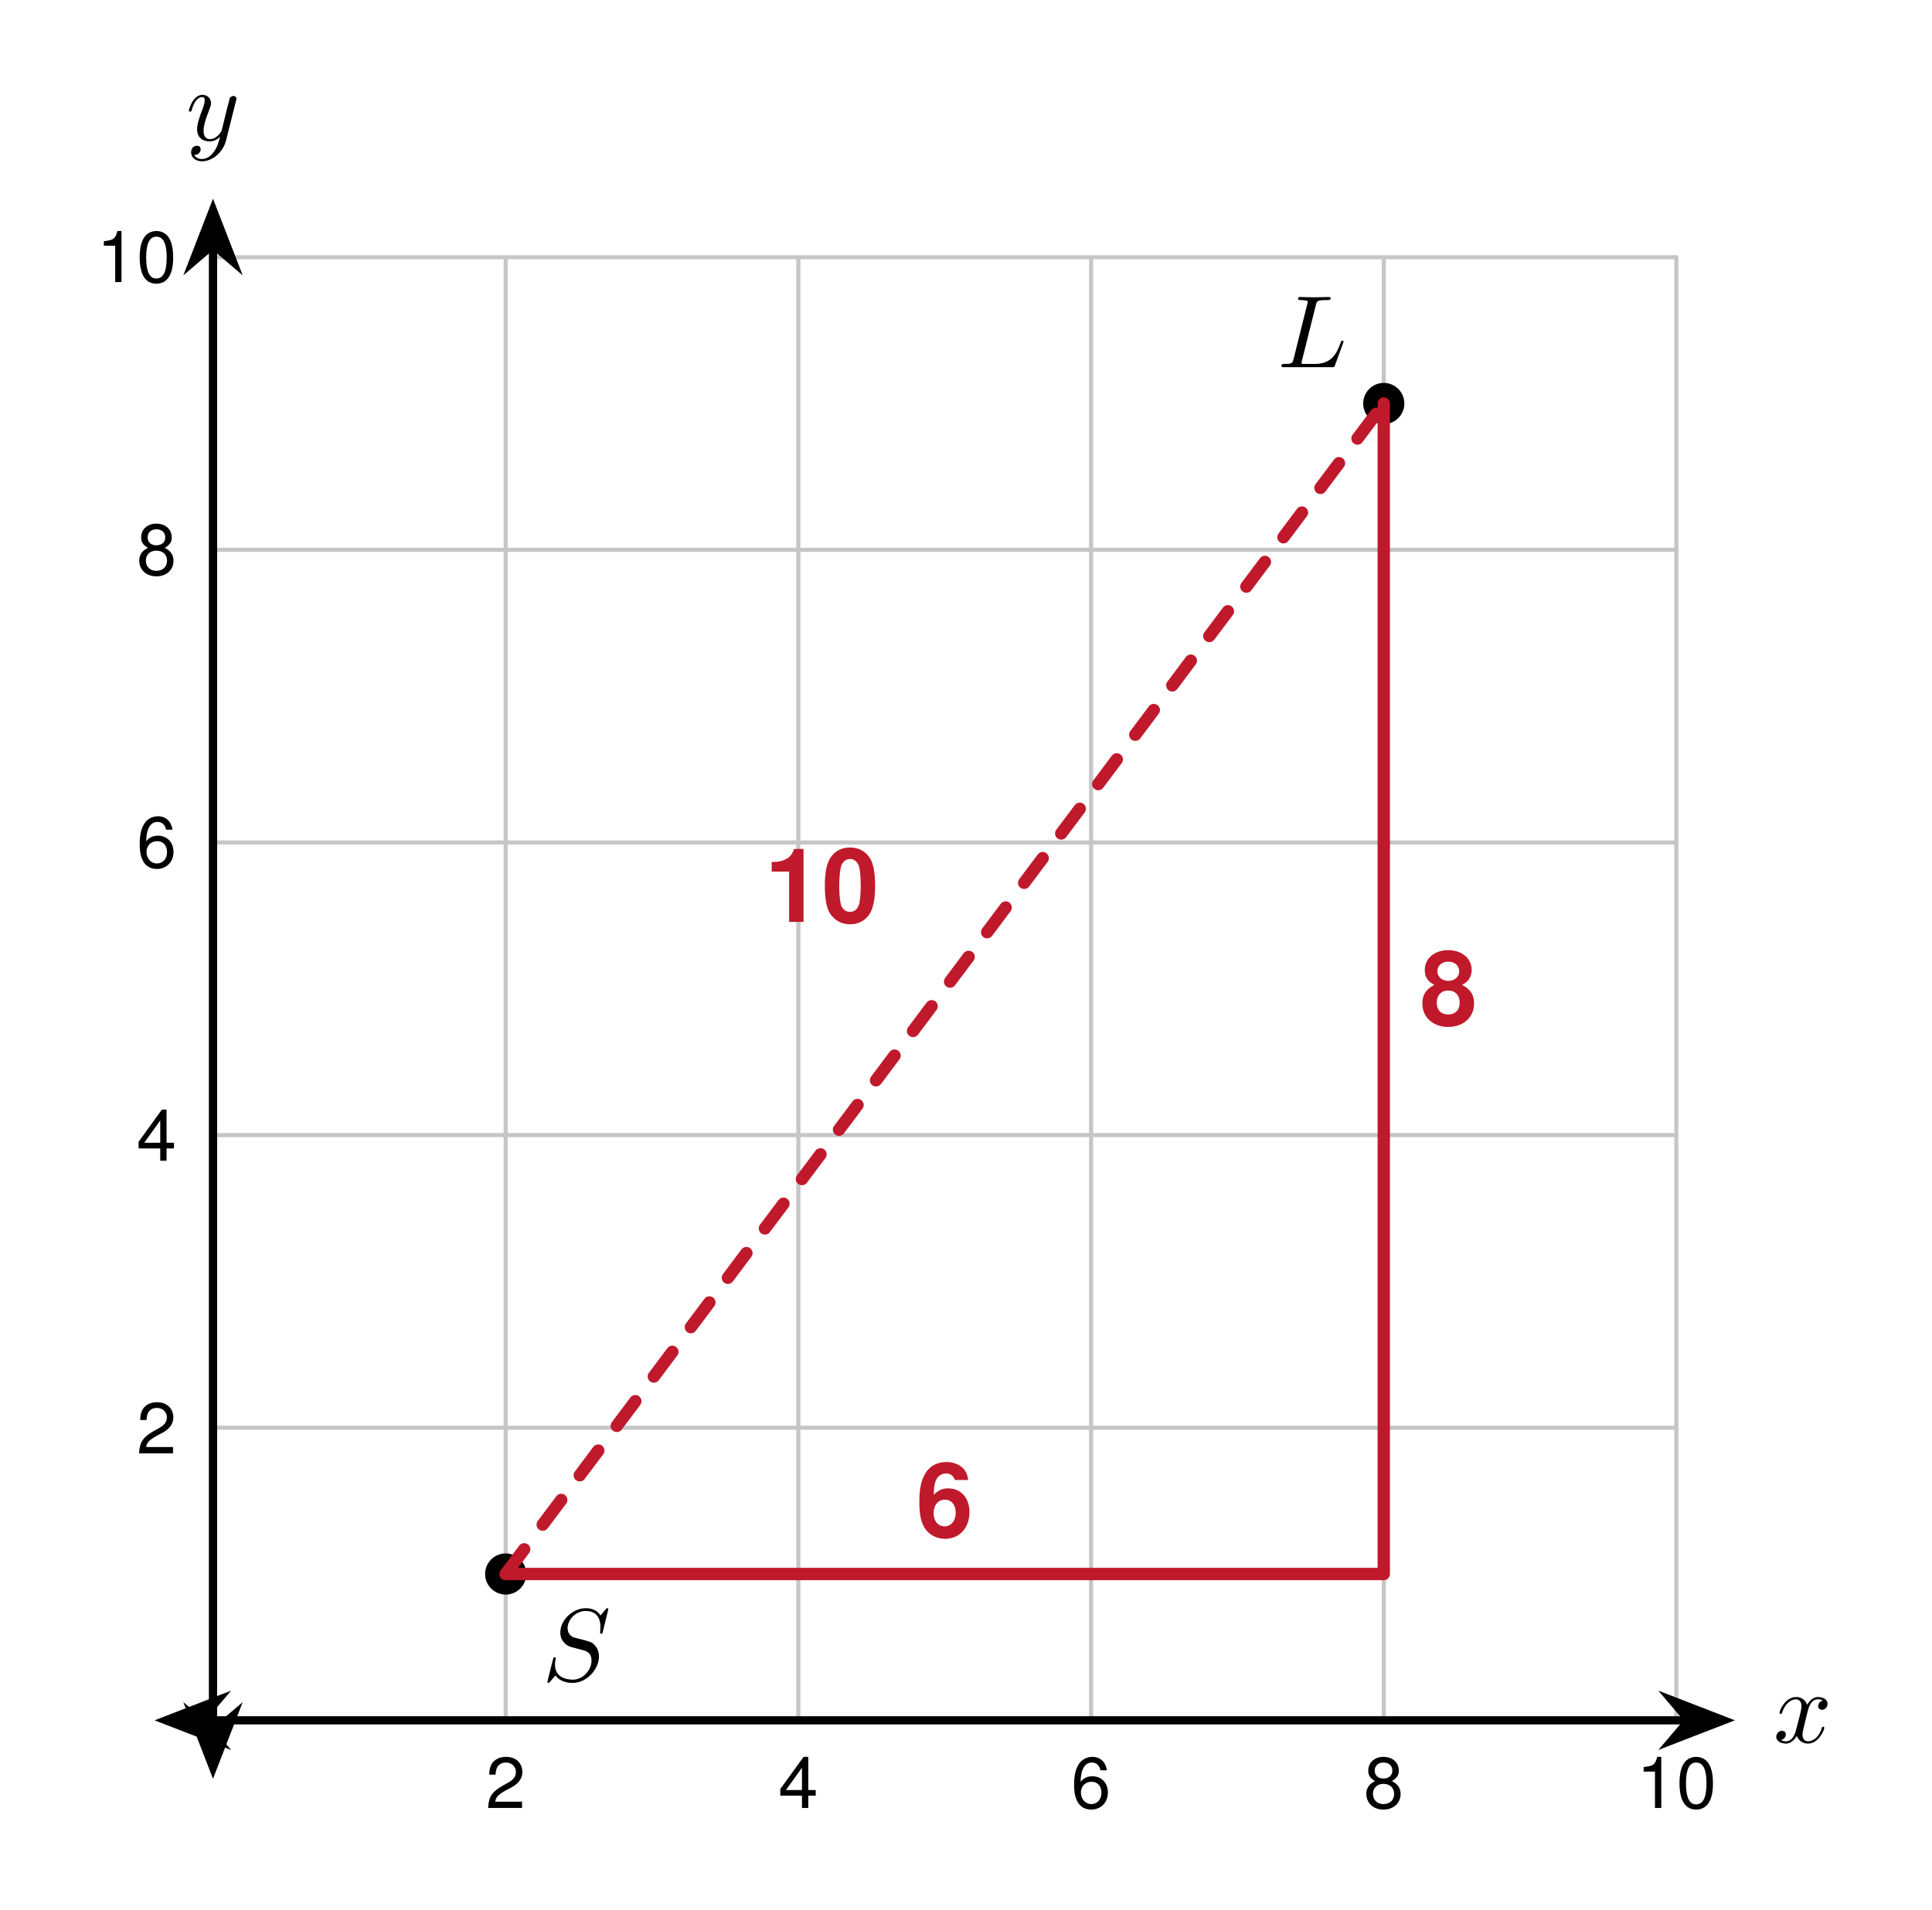
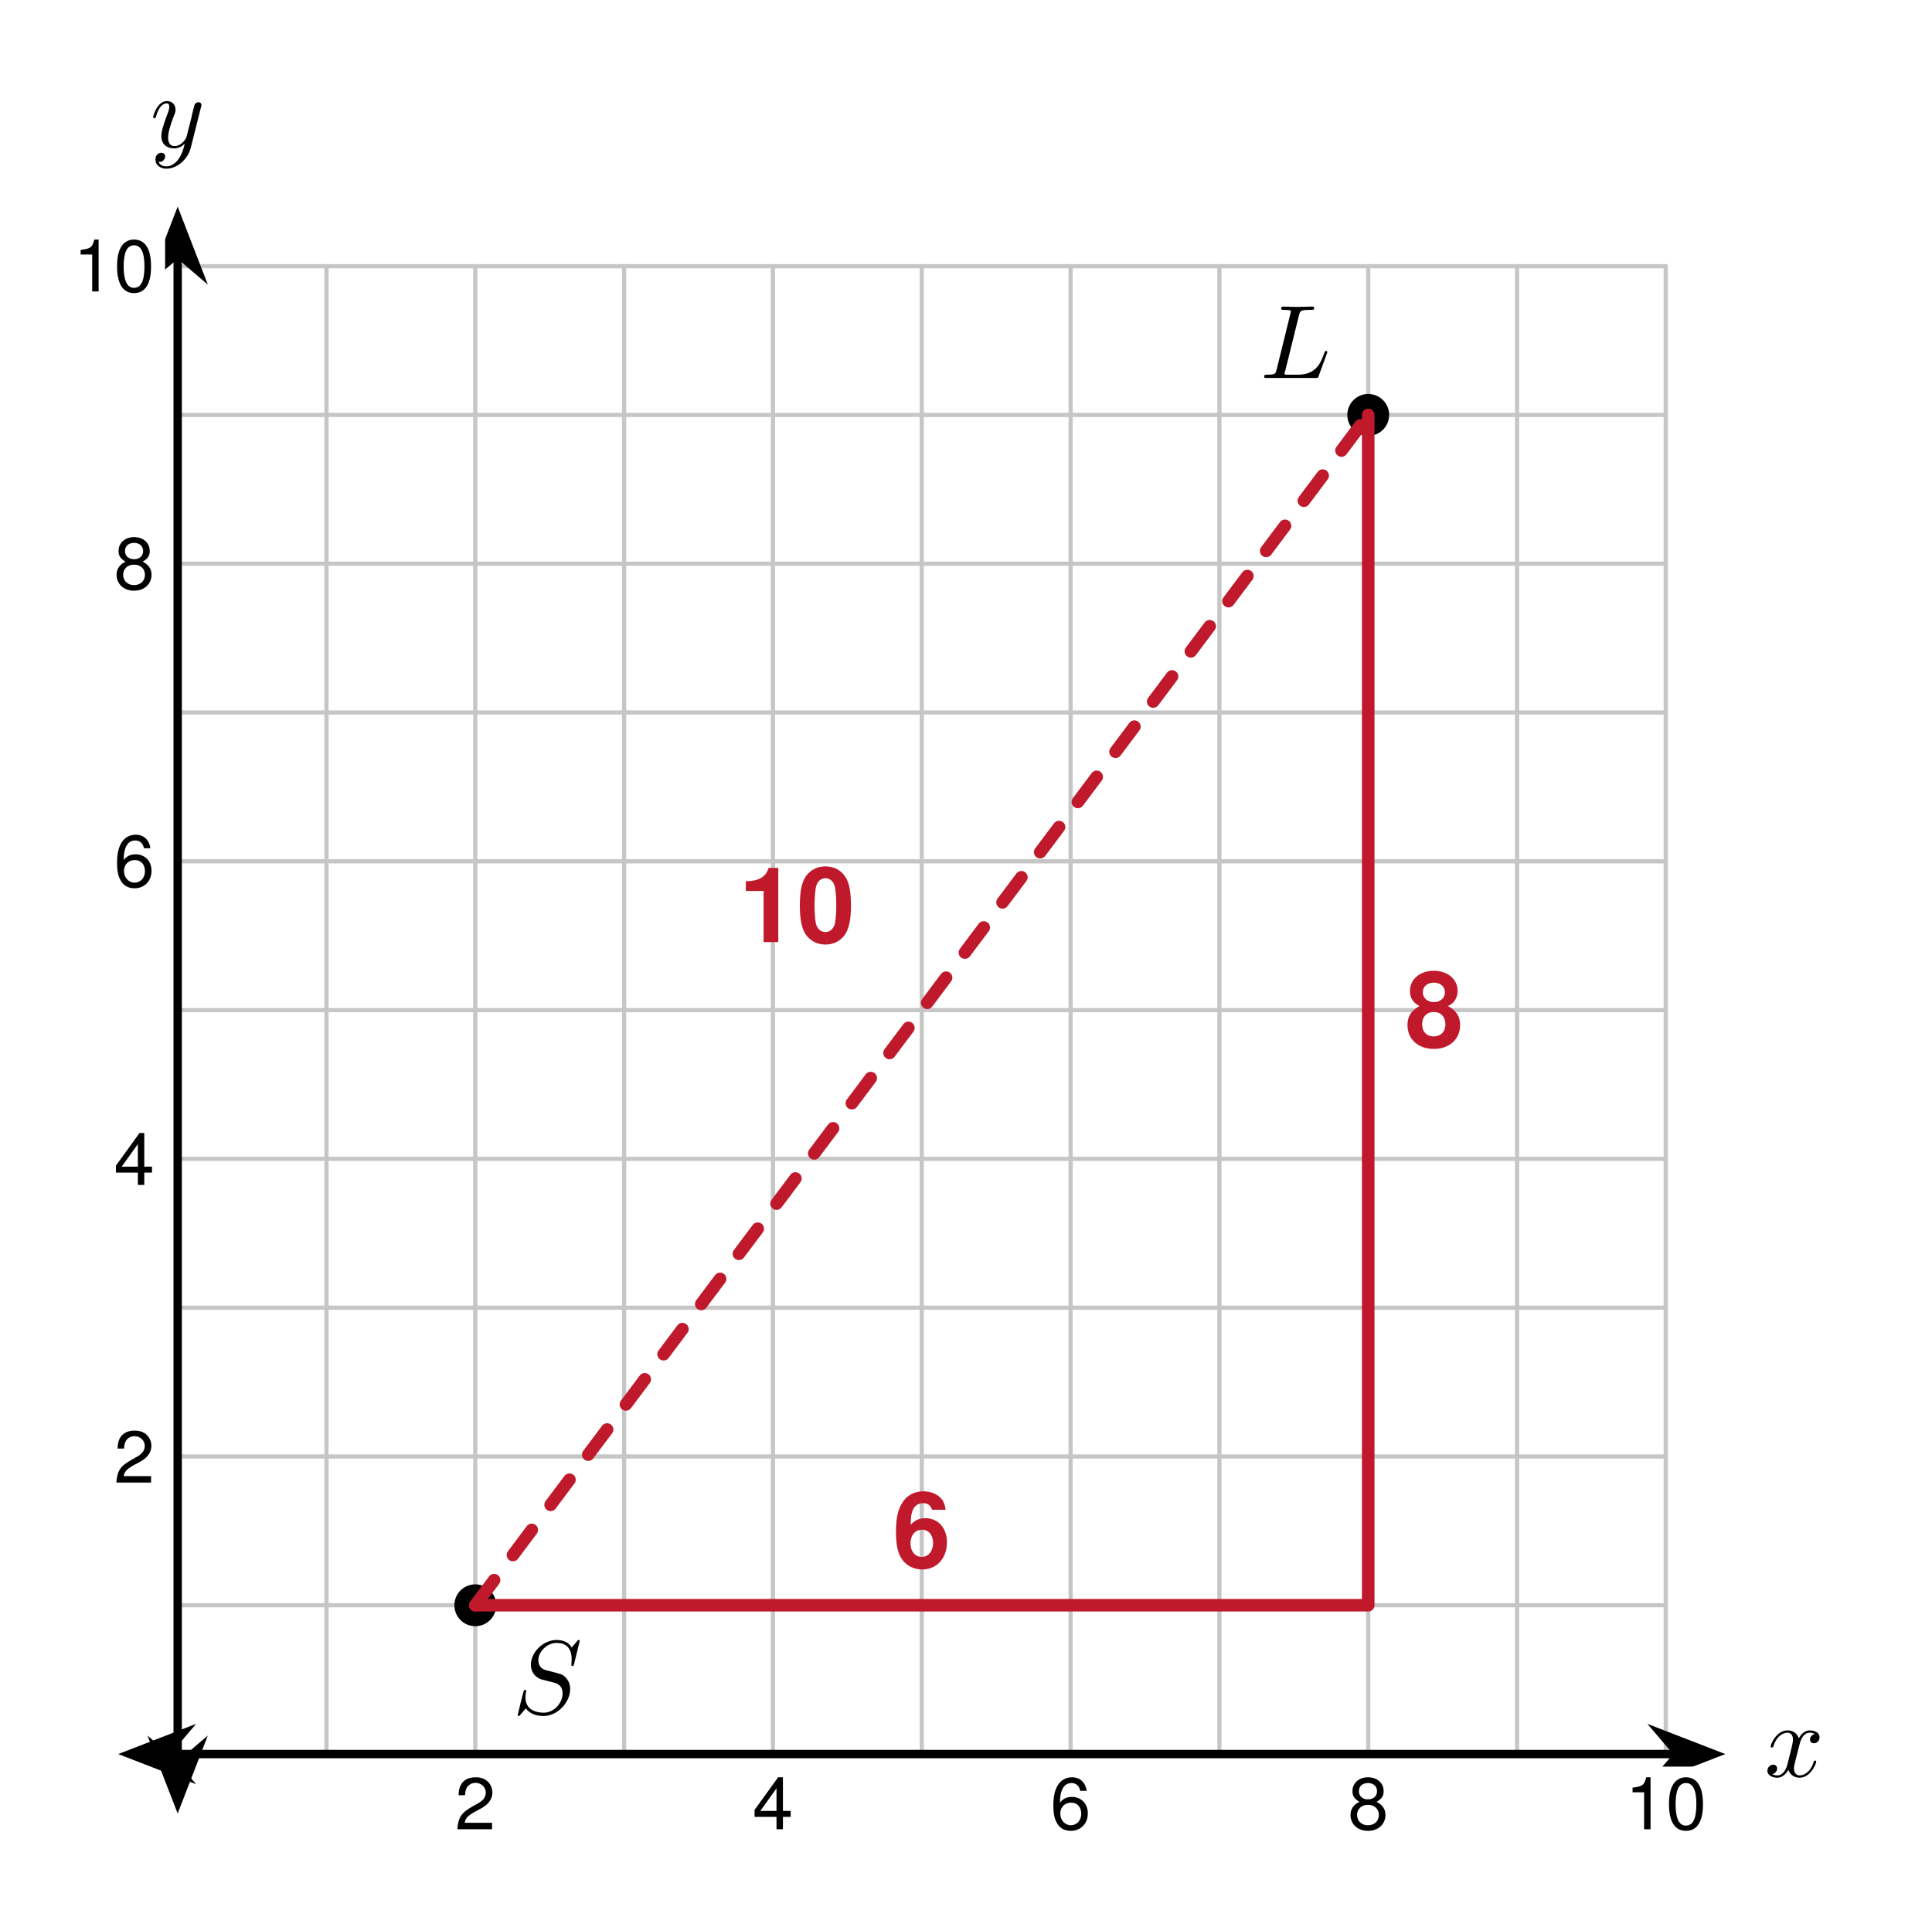
- <svg xmlns="http://www.w3.org/2000/svg" xmlns:xlink="http://www.w3.org/1999/xlink" width="186.685" height="184.575" viewBox="0 0 186.685 184.575">
+ <svg xmlns="http://www.w3.org/2000/svg" xmlns:xlink="http://www.w3.org/1999/xlink" width="183.033" height="180.922" viewBox="0 0 183.033 180.922">
  <defs>
    <g>
      <g id="glyph-0-0">
-         <path d="M 3.312 -3 C 3.375 -3.266 3.609 -4.172 4.297 -4.172 C 4.359 -4.172 4.594 -4.172 4.797 -4.047 C 4.516 -4 4.328 -3.75 4.328 -3.516 C 4.328 -3.344 4.438 -3.156 4.703 -3.156 C 4.922 -3.156 5.234 -3.344 5.234 -3.734 C 5.234 -4.25 4.656 -4.391 4.312 -4.391 C 3.734 -4.391 3.391 -3.859 3.266 -3.641 C 3.016 -4.297 2.484 -4.391 2.203 -4.391 C 1.156 -4.391 0.594 -3.109 0.594 -2.859 C 0.594 -2.766 0.703 -2.766 0.719 -2.766 C 0.797 -2.766 0.828 -2.781 0.844 -2.875 C 1.188 -3.922 1.844 -4.172 2.172 -4.172 C 2.359 -4.172 2.719 -4.078 2.719 -3.516 C 2.719 -3.203 2.547 -2.531 2.172 -1.141 C 2.016 -0.531 1.672 -0.109 1.234 -0.109 C 1.172 -0.109 0.938 -0.109 0.734 -0.234 C 0.984 -0.281 1.203 -0.5 1.203 -0.781 C 1.203 -1.047 0.984 -1.125 0.828 -1.125 C 0.531 -1.125 0.281 -0.859 0.281 -0.547 C 0.281 -0.094 0.781 0.109 1.219 0.109 C 1.875 0.109 2.234 -0.594 2.266 -0.641 C 2.391 -0.281 2.75 0.109 3.344 0.109 C 4.359 0.109 4.922 -1.172 4.922 -1.422 C 4.922 -1.516 4.844 -1.516 4.812 -1.516 C 4.719 -1.516 4.703 -1.484 4.688 -1.406 C 4.359 -0.344 3.672 -0.109 3.359 -0.109 C 2.969 -0.109 2.812 -0.422 2.812 -0.766 C 2.812 -0.984 2.875 -1.203 2.984 -1.641 Z M 3.312 -3 " />
+         <path d="M 3.312 -2.984 C 3.375 -3.25 3.594 -4.156 4.297 -4.156 C 4.344 -4.156 4.578 -4.156 4.781 -4.031 C 4.5 -3.984 4.312 -3.734 4.312 -3.5 C 4.312 -3.344 4.422 -3.156 4.688 -3.156 C 4.906 -3.156 5.219 -3.328 5.219 -3.719 C 5.219 -4.234 4.641 -4.375 4.297 -4.375 C 3.719 -4.375 3.375 -3.859 3.266 -3.625 C 3.016 -4.281 2.484 -4.375 2.188 -4.375 C 1.156 -4.375 0.594 -3.094 0.594 -2.859 C 0.594 -2.75 0.688 -2.75 0.719 -2.75 C 0.797 -2.75 0.828 -2.781 0.844 -2.859 C 1.172 -3.906 1.828 -4.156 2.172 -4.156 C 2.359 -4.156 2.703 -4.078 2.703 -3.5 C 2.703 -3.188 2.531 -2.531 2.172 -1.141 C 2.016 -0.531 1.672 -0.109 1.234 -0.109 C 1.172 -0.109 0.938 -0.109 0.734 -0.234 C 0.984 -0.281 1.203 -0.5 1.203 -0.766 C 1.203 -1.047 0.984 -1.125 0.828 -1.125 C 0.531 -1.125 0.281 -0.859 0.281 -0.547 C 0.281 -0.094 0.781 0.109 1.219 0.109 C 1.875 0.109 2.234 -0.578 2.266 -0.641 C 2.375 -0.281 2.734 0.109 3.328 0.109 C 4.344 0.109 4.906 -1.172 4.906 -1.422 C 4.906 -1.516 4.828 -1.516 4.797 -1.516 C 4.703 -1.516 4.688 -1.469 4.672 -1.406 C 4.344 -0.344 3.672 -0.109 3.344 -0.109 C 2.969 -0.109 2.797 -0.422 2.797 -0.766 C 2.797 -0.984 2.859 -1.203 2.969 -1.641 Z M 3.312 -2.984 " />
      </g>
      <g id="glyph-0-1">
-         <path d="M 4.828 -3.781 C 4.875 -3.922 4.875 -3.938 4.875 -4.016 C 4.875 -4.188 4.734 -4.281 4.578 -4.281 C 4.484 -4.281 4.328 -4.219 4.234 -4.078 C 4.219 -4.031 4.141 -3.719 4.094 -3.531 C 4.031 -3.281 3.953 -3.016 3.891 -2.75 L 3.453 -0.953 C 3.406 -0.812 2.984 -0.109 2.328 -0.109 C 1.812 -0.109 1.703 -0.547 1.703 -0.922 C 1.703 -1.375 1.875 -1.984 2.219 -2.859 C 2.375 -3.266 2.422 -3.375 2.422 -3.578 C 2.422 -4.031 2.094 -4.391 1.594 -4.391 C 0.656 -4.391 0.281 -2.953 0.281 -2.859 C 0.281 -2.766 0.391 -2.766 0.406 -2.766 C 0.5 -2.766 0.516 -2.781 0.562 -2.938 C 0.828 -3.875 1.234 -4.172 1.562 -4.172 C 1.656 -4.172 1.812 -4.172 1.812 -3.859 C 1.812 -3.609 1.719 -3.344 1.656 -3.156 C 1.25 -2.109 1.078 -1.547 1.078 -1.078 C 1.078 -0.188 1.703 0.109 2.281 0.109 C 2.672 0.109 3.016 -0.062 3.297 -0.344 C 3.156 0.172 3.047 0.672 2.641 1.188 C 2.391 1.531 2 1.812 1.547 1.812 C 1.406 1.812 0.969 1.781 0.797 1.406 C 0.953 1.406 1.078 1.406 1.219 1.281 C 1.328 1.188 1.422 1.062 1.422 0.875 C 1.422 0.562 1.156 0.531 1.047 0.531 C 0.828 0.531 0.5 0.688 0.5 1.172 C 0.5 1.672 0.938 2.031 1.547 2.031 C 2.578 2.031 3.594 1.141 3.875 0.016 Z M 4.828 -3.781 " />
+         <path d="M 4.812 -3.781 C 4.859 -3.906 4.859 -3.938 4.859 -4 C 4.859 -4.188 4.719 -4.266 4.562 -4.266 C 4.469 -4.266 4.312 -4.203 4.219 -4.062 C 4.203 -4.016 4.125 -3.703 4.078 -3.531 C 4.016 -3.266 3.938 -3 3.891 -2.734 L 3.438 -0.953 C 3.391 -0.797 2.969 -0.109 2.312 -0.109 C 1.812 -0.109 1.703 -0.547 1.703 -0.906 C 1.703 -1.359 1.875 -1.984 2.203 -2.859 C 2.375 -3.266 2.406 -3.375 2.406 -3.562 C 2.406 -4.016 2.094 -4.375 1.594 -4.375 C 0.656 -4.375 0.281 -2.938 0.281 -2.859 C 0.281 -2.75 0.391 -2.75 0.406 -2.75 C 0.5 -2.75 0.516 -2.781 0.562 -2.938 C 0.828 -3.859 1.234 -4.156 1.562 -4.156 C 1.641 -4.156 1.812 -4.156 1.812 -3.844 C 1.812 -3.594 1.719 -3.344 1.641 -3.156 C 1.25 -2.094 1.062 -1.531 1.062 -1.062 C 1.062 -0.188 1.688 0.109 2.281 0.109 C 2.672 0.109 3 -0.062 3.281 -0.344 C 3.156 0.172 3.031 0.656 2.641 1.188 C 2.375 1.531 2 1.812 1.547 1.812 C 1.406 1.812 0.953 1.781 0.797 1.391 C 0.953 1.391 1.078 1.391 1.219 1.281 C 1.312 1.188 1.422 1.062 1.422 0.875 C 1.422 0.562 1.156 0.531 1.047 0.531 C 0.828 0.531 0.5 0.688 0.5 1.172 C 0.5 1.672 0.938 2.031 1.547 2.031 C 2.562 2.031 3.594 1.125 3.859 0.016 Z M 4.812 -3.781 " />
      </g>
      <g id="glyph-0-2">
-         <path d="M 6.406 -6.906 C 6.406 -6.938 6.391 -7 6.297 -7 C 6.25 -7 6.234 -7 6.125 -6.859 L 5.641 -6.297 C 5.391 -6.75 4.875 -7 4.219 -7 C 2.969 -7 1.766 -5.859 1.766 -4.656 C 1.766 -3.859 2.297 -3.406 2.797 -3.25 L 3.859 -2.969 C 4.234 -2.875 4.781 -2.734 4.781 -1.922 C 4.781 -1.031 3.969 -0.094 2.984 -0.094 C 2.359 -0.094 1.25 -0.312 1.25 -1.547 C 1.25 -1.781 1.297 -2.016 1.312 -2.078 C 1.328 -2.109 1.328 -2.125 1.328 -2.141 C 1.328 -2.25 1.266 -2.25 1.219 -2.25 C 1.156 -2.25 1.141 -2.25 1.109 -2.219 C 1.078 -2.172 0.516 0.094 0.516 0.125 C 0.516 0.172 0.562 0.219 0.625 0.219 C 0.672 0.219 0.688 0.203 0.812 0.062 L 1.297 -0.5 C 1.719 0.078 2.391 0.219 2.969 0.219 C 4.328 0.219 5.5 -1.109 5.5 -2.328 C 5.5 -3.016 5.156 -3.359 5.016 -3.5 C 4.781 -3.734 4.625 -3.766 3.75 -4 C 3.531 -4.047 3.172 -4.156 3.078 -4.172 C 2.812 -4.266 2.469 -4.547 2.469 -5.078 C 2.469 -5.891 3.266 -6.734 4.219 -6.734 C 5.031 -6.734 5.641 -6.297 5.641 -5.188 C 5.641 -4.875 5.609 -4.688 5.609 -4.625 C 5.609 -4.625 5.609 -4.531 5.719 -4.531 C 5.828 -4.531 5.828 -4.562 5.875 -4.734 Z M 6.406 -6.906 " />
+         <path d="M 6.391 -6.891 C 6.391 -6.922 6.375 -6.984 6.281 -6.984 C 6.234 -6.984 6.219 -6.969 6.109 -6.828 L 5.625 -6.266 C 5.375 -6.734 4.859 -6.984 4.203 -6.984 C 2.953 -6.984 1.766 -5.844 1.766 -4.641 C 1.766 -3.844 2.281 -3.391 2.797 -3.234 L 3.859 -2.969 C 4.219 -2.875 4.766 -2.719 4.766 -1.906 C 4.766 -1.016 3.953 -0.094 2.984 -0.094 C 2.344 -0.094 1.25 -0.312 1.25 -1.531 C 1.25 -1.766 1.297 -2.016 1.312 -2.078 C 1.312 -2.109 1.328 -2.125 1.328 -2.141 C 1.328 -2.234 1.266 -2.25 1.203 -2.25 C 1.156 -2.25 1.141 -2.234 1.109 -2.203 C 1.062 -2.172 0.516 0.094 0.516 0.125 C 0.516 0.172 0.562 0.219 0.625 0.219 C 0.672 0.219 0.688 0.203 0.797 0.062 L 1.281 -0.5 C 1.719 0.078 2.391 0.219 2.969 0.219 C 4.312 0.219 5.484 -1.094 5.484 -2.328 C 5.484 -3.016 5.141 -3.344 5 -3.484 C 4.766 -3.719 4.609 -3.75 3.734 -3.984 C 3.516 -4.047 3.156 -4.141 3.078 -4.156 C 2.797 -4.25 2.469 -4.531 2.469 -5.062 C 2.469 -5.859 3.266 -6.703 4.203 -6.703 C 5.016 -6.703 5.625 -6.281 5.625 -5.172 C 5.625 -4.859 5.594 -4.672 5.594 -4.609 C 5.594 -4.609 5.594 -4.516 5.703 -4.516 C 5.812 -4.516 5.812 -4.547 5.859 -4.719 Z M 6.391 -6.891 " />
      </g>
      <g id="glyph-0-3">
-         <path d="M 3.719 -6.016 C 3.812 -6.375 3.828 -6.484 4.766 -6.484 C 5.062 -6.484 5.141 -6.484 5.141 -6.672 C 5.141 -6.781 5.031 -6.781 4.984 -6.781 C 4.656 -6.781 3.844 -6.75 3.516 -6.75 C 3.219 -6.75 2.5 -6.781 2.203 -6.781 C 2.125 -6.781 2 -6.781 2 -6.594 C 2 -6.484 2.094 -6.484 2.281 -6.484 C 2.312 -6.484 2.5 -6.484 2.656 -6.453 C 2.844 -6.438 2.938 -6.422 2.938 -6.297 C 2.938 -6.266 2.922 -6.234 2.891 -6.109 L 1.562 -0.781 C 1.453 -0.391 1.438 -0.312 0.656 -0.312 C 0.484 -0.312 0.391 -0.312 0.391 -0.109 C 0.391 0 0.484 0 0.656 0 L 5.25 0 C 5.5 0 5.5 0 5.562 -0.172 L 6.344 -2.312 C 6.391 -2.422 6.391 -2.438 6.391 -2.453 C 6.391 -2.5 6.359 -2.562 6.266 -2.562 C 6.188 -2.562 6.172 -2.516 6.109 -2.359 C 5.766 -1.438 5.328 -0.312 3.609 -0.312 L 2.672 -0.312 C 2.531 -0.312 2.516 -0.312 2.453 -0.312 C 2.359 -0.328 2.328 -0.344 2.328 -0.422 C 2.328 -0.453 2.328 -0.469 2.375 -0.641 Z M 3.719 -6.016 " />
+         <path d="M 3.703 -6 C 3.797 -6.344 3.828 -6.453 4.75 -6.453 C 5.047 -6.453 5.125 -6.453 5.125 -6.641 C 5.125 -6.766 5.016 -6.766 4.969 -6.766 C 4.641 -6.766 3.828 -6.734 3.5 -6.734 C 3.203 -6.734 2.484 -6.766 2.188 -6.766 C 2.125 -6.766 2 -6.766 2 -6.562 C 2 -6.453 2.094 -6.453 2.281 -6.453 C 2.297 -6.453 2.484 -6.453 2.656 -6.438 C 2.828 -6.422 2.922 -6.406 2.922 -6.281 C 2.922 -6.234 2.906 -6.219 2.875 -6.094 L 1.562 -0.766 C 1.453 -0.391 1.438 -0.312 0.656 -0.312 C 0.484 -0.312 0.391 -0.312 0.391 -0.109 C 0.391 0 0.469 0 0.656 0 L 5.234 0 C 5.484 0 5.484 0 5.547 -0.172 L 6.328 -2.312 C 6.375 -2.422 6.375 -2.438 6.375 -2.453 C 6.375 -2.484 6.344 -2.562 6.25 -2.562 C 6.156 -2.562 6.156 -2.5 6.078 -2.344 C 5.75 -1.438 5.312 -0.312 3.594 -0.312 L 2.672 -0.312 C 2.531 -0.312 2.5 -0.312 2.453 -0.312 C 2.344 -0.328 2.312 -0.344 2.312 -0.422 C 2.312 -0.453 2.312 -0.469 2.375 -0.641 Z M 3.703 -6 " />
      </g>
      <g id="glyph-1-0">
-         <path d="M 3.516 -0.609 L 0.922 -0.609 C 0.984 -1.016 1.203 -1.266 1.812 -1.625 L 2.516 -2 C 3.203 -2.375 3.547 -2.875 3.547 -3.484 C 3.547 -3.891 3.391 -4.281 3.094 -4.547 C 2.797 -4.812 2.438 -4.938 1.969 -4.938 C 1.344 -4.938 0.891 -4.703 0.609 -4.297 C 0.438 -4.031 0.359 -3.719 0.344 -3.219 L 0.953 -3.219 C 0.984 -3.547 1.016 -3.75 1.109 -3.922 C 1.266 -4.219 1.578 -4.391 1.953 -4.391 C 2.516 -4.391 2.922 -4 2.922 -3.469 C 2.922 -3.078 2.703 -2.75 2.266 -2.5 L 1.625 -2.141 C 0.594 -1.547 0.297 -1.078 0.234 0 L 3.516 0 Z M 3.516 -0.609 " />
+         <path d="M 3.516 -0.609 L 0.922 -0.609 C 0.984 -1 1.203 -1.266 1.812 -1.609 L 2.5 -1.984 C 3.188 -2.359 3.547 -2.875 3.547 -3.469 C 3.547 -3.891 3.375 -4.266 3.094 -4.531 C 2.797 -4.797 2.438 -4.922 1.969 -4.922 C 1.344 -4.922 0.875 -4.703 0.609 -4.281 C 0.438 -4.016 0.359 -3.719 0.344 -3.219 L 0.953 -3.219 C 0.984 -3.547 1.016 -3.75 1.109 -3.906 C 1.266 -4.203 1.578 -4.391 1.953 -4.391 C 2.5 -4.391 2.922 -3.984 2.922 -3.469 C 2.922 -3.078 2.688 -2.734 2.25 -2.484 L 1.609 -2.125 C 0.594 -1.547 0.297 -1.078 0.234 0 L 3.516 0 Z M 3.516 -0.609 " />
      </g>
      <g id="glyph-1-1">
-         <path d="M 2.281 -1.188 L 2.281 0 L 2.891 0 L 2.891 -1.188 L 3.609 -1.188 L 3.609 -1.734 L 2.891 -1.734 L 2.891 -4.938 L 2.438 -4.938 L 0.188 -1.828 L 0.188 -1.188 Z M 2.281 -1.734 L 0.734 -1.734 L 2.281 -3.891 Z M 2.281 -1.734 " />
+         <path d="M 2.266 -1.172 L 2.266 0 L 2.875 0 L 2.875 -1.172 L 3.609 -1.172 L 3.609 -1.734 L 2.875 -1.734 L 2.875 -4.922 L 2.422 -4.922 L 0.188 -1.828 L 0.188 -1.172 Z M 2.266 -1.734 L 0.734 -1.734 L 2.266 -3.875 Z M 2.266 -1.734 " />
      </g>
      <g id="glyph-1-2">
-         <path d="M 3.469 -3.641 C 3.344 -4.453 2.812 -4.938 2.062 -4.938 C 1.516 -4.938 1.031 -4.672 0.75 -4.234 C 0.438 -3.75 0.297 -3.141 0.297 -2.25 C 0.297 -1.422 0.422 -0.891 0.719 -0.453 C 0.984 -0.062 1.406 0.156 1.953 0.156 C 2.891 0.156 3.562 -0.531 3.562 -1.5 C 3.562 -2.422 2.938 -3.062 2.062 -3.062 C 1.578 -3.062 1.188 -2.875 0.922 -2.516 C 0.938 -3.719 1.328 -4.391 2.016 -4.391 C 2.453 -4.391 2.75 -4.109 2.844 -3.641 Z M 1.984 -2.531 C 2.578 -2.531 2.938 -2.109 2.938 -1.453 C 2.938 -0.828 2.531 -0.375 1.953 -0.375 C 1.391 -0.375 0.953 -0.859 0.953 -1.484 C 0.953 -2.094 1.375 -2.531 1.984 -2.531 Z M 1.984 -2.531 " />
+         <path d="M 3.453 -3.641 C 3.344 -4.438 2.812 -4.922 2.062 -4.922 C 1.516 -4.922 1.031 -4.656 0.75 -4.219 C 0.438 -3.734 0.297 -3.141 0.297 -2.234 C 0.297 -1.422 0.422 -0.891 0.719 -0.453 C 0.984 -0.062 1.406 0.156 1.953 0.156 C 2.891 0.156 3.562 -0.531 3.562 -1.5 C 3.562 -2.422 2.938 -3.062 2.047 -3.062 C 1.562 -3.062 1.188 -2.875 0.922 -2.516 C 0.922 -3.719 1.312 -4.375 2.016 -4.375 C 2.453 -4.375 2.75 -4.109 2.844 -3.641 Z M 1.984 -2.516 C 2.562 -2.516 2.938 -2.109 2.938 -1.453 C 2.938 -0.828 2.516 -0.375 1.953 -0.375 C 1.391 -0.375 0.953 -0.859 0.953 -1.484 C 0.953 -2.094 1.375 -2.516 1.984 -2.516 Z M 1.984 -2.516 " />
      </g>
      <g id="glyph-1-3">
-         <path d="M 2.719 -2.594 C 3.219 -2.906 3.391 -3.156 3.391 -3.609 C 3.391 -4.391 2.781 -4.938 1.906 -4.938 C 1.047 -4.938 0.438 -4.391 0.438 -3.609 C 0.438 -3.156 0.594 -2.906 1.094 -2.594 C 0.531 -2.328 0.25 -1.906 0.25 -1.375 C 0.25 -0.469 0.938 0.156 1.906 0.156 C 2.891 0.156 3.562 -0.469 3.562 -1.359 C 3.562 -1.906 3.281 -2.328 2.719 -2.594 Z M 1.906 -4.391 C 2.438 -4.391 2.766 -4.078 2.766 -3.609 C 2.766 -3.141 2.422 -2.844 1.906 -2.844 C 1.391 -2.844 1.062 -3.141 1.062 -3.609 C 1.062 -4.078 1.391 -4.391 1.906 -4.391 Z M 1.906 -2.328 C 2.531 -2.328 2.938 -1.938 2.938 -1.359 C 2.938 -0.766 2.531 -0.375 1.891 -0.375 C 1.297 -0.375 0.891 -0.781 0.891 -1.359 C 0.891 -1.938 1.297 -2.328 1.906 -2.328 Z M 1.906 -2.328 " />
+         <path d="M 2.719 -2.594 C 3.219 -2.891 3.391 -3.141 3.391 -3.609 C 3.391 -4.375 2.781 -4.922 1.906 -4.922 C 1.047 -4.922 0.438 -4.375 0.438 -3.609 C 0.438 -3.156 0.594 -2.906 1.094 -2.594 C 0.531 -2.312 0.25 -1.906 0.25 -1.359 C 0.25 -0.469 0.938 0.156 1.906 0.156 C 2.875 0.156 3.562 -0.469 3.562 -1.359 C 3.562 -1.906 3.281 -2.312 2.719 -2.594 Z M 1.906 -4.375 C 2.422 -4.375 2.766 -4.078 2.766 -3.594 C 2.766 -3.141 2.422 -2.828 1.906 -2.828 C 1.391 -2.828 1.047 -3.141 1.047 -3.594 C 1.047 -4.078 1.391 -4.375 1.906 -4.375 Z M 1.906 -2.312 C 2.516 -2.312 2.938 -1.922 2.938 -1.359 C 2.938 -0.766 2.516 -0.375 1.891 -0.375 C 1.297 -0.375 0.875 -0.781 0.875 -1.359 C 0.875 -1.922 1.297 -2.312 1.906 -2.312 Z M 1.906 -2.312 " />
      </g>
      <g id="glyph-1-4">
-         <path d="M 1.797 -3.516 L 1.797 0 L 2.406 0 L 2.406 -4.938 L 2.016 -4.938 C 1.797 -4.172 1.656 -4.062 0.703 -3.953 L 0.703 -3.516 Z M 1.797 -3.516 " />
+         <path d="M 1.797 -3.5 L 1.797 0 L 2.406 0 L 2.406 -4.922 L 2 -4.922 C 1.797 -4.156 1.656 -4.062 0.703 -3.938 L 0.703 -3.5 Z M 1.797 -3.5 " />
      </g>
      <g id="glyph-1-5">
-         <path d="M 1.906 -4.938 C 1.453 -4.938 1.031 -4.734 0.781 -4.391 C 0.453 -3.953 0.297 -3.297 0.297 -2.391 C 0.297 -0.719 0.859 0.156 1.906 0.156 C 2.953 0.156 3.531 -0.719 3.531 -2.344 C 3.531 -3.297 3.375 -3.938 3.047 -4.391 C 2.781 -4.734 2.375 -4.938 1.906 -4.938 Z M 1.906 -4.391 C 2.578 -4.391 2.906 -3.719 2.906 -2.406 C 2.906 -1 2.578 -0.344 1.891 -0.344 C 1.25 -0.344 0.922 -1.031 0.922 -2.375 C 0.922 -3.734 1.25 -4.391 1.906 -4.391 Z M 1.906 -4.391 " />
+         <path d="M 1.906 -4.922 C 1.453 -4.922 1.031 -4.719 0.781 -4.375 C 0.453 -3.953 0.297 -3.281 0.297 -2.375 C 0.297 -0.719 0.859 0.156 1.906 0.156 C 2.953 0.156 3.516 -0.719 3.516 -2.344 C 3.516 -3.297 3.359 -3.938 3.031 -4.375 C 2.781 -4.719 2.375 -4.922 1.906 -4.922 Z M 1.906 -4.375 C 2.562 -4.375 2.891 -3.719 2.891 -2.391 C 2.891 -1 2.578 -0.344 1.891 -0.344 C 1.25 -0.344 0.922 -1.031 0.922 -2.375 C 0.922 -3.719 1.25 -4.375 1.906 -4.375 Z M 1.906 -4.375 " />
      </g>
      <g id="glyph-2-0">
-         <path d="M 5.031 -5.453 C 4.969 -5.906 4.875 -6.125 4.703 -6.391 C 4.328 -6.891 3.688 -7.188 2.922 -7.188 C 2.047 -7.188 1.328 -6.812 0.906 -6.109 C 0.484 -5.422 0.312 -4.625 0.312 -3.344 C 0.312 -2.141 0.469 -1.375 0.828 -0.812 C 1.234 -0.156 1.969 0.234 2.797 0.234 C 4.203 0.234 5.156 -0.828 5.156 -2.359 C 5.156 -3.703 4.328 -4.641 3.109 -4.641 C 2.531 -4.641 2.141 -4.469 1.703 -4.016 C 1.734 -4.766 1.734 -4.766 1.797 -5.062 C 1.922 -5.688 2.328 -6.078 2.875 -6.078 C 3.328 -6.078 3.562 -5.891 3.75 -5.453 Z M 2.766 -3.547 C 3.422 -3.547 3.828 -3.047 3.828 -2.266 C 3.828 -1.516 3.375 -0.969 2.766 -0.969 C 2.125 -0.969 1.688 -1.484 1.688 -2.234 C 1.688 -3.016 2.125 -3.547 2.766 -3.547 Z M 2.766 -3.547 " />
+         <path d="M 5.016 -5.422 C 4.953 -5.891 4.859 -6.109 4.688 -6.375 C 4.312 -6.875 3.672 -7.172 2.906 -7.172 C 2.047 -7.172 1.328 -6.781 0.906 -6.078 C 0.484 -5.406 0.312 -4.609 0.312 -3.344 C 0.312 -2.125 0.469 -1.375 0.828 -0.812 C 1.234 -0.156 1.969 0.234 2.797 0.234 C 4.188 0.234 5.141 -0.828 5.141 -2.344 C 5.141 -3.688 4.312 -4.625 3.094 -4.625 C 2.531 -4.625 2.141 -4.453 1.703 -4 C 1.734 -4.75 1.734 -4.75 1.797 -5.047 C 1.922 -5.672 2.312 -6.047 2.875 -6.047 C 3.312 -6.047 3.562 -5.875 3.734 -5.422 Z M 2.766 -3.531 C 3.406 -3.531 3.828 -3.031 3.828 -2.266 C 3.828 -1.5 3.375 -0.953 2.75 -0.953 C 2.125 -0.953 1.688 -1.484 1.688 -2.234 C 1.688 -3 2.125 -3.531 2.766 -3.531 Z M 2.766 -3.531 " />
      </g>
      <g id="glyph-2-1">
-         <path d="M 4.062 -3.828 C 4.297 -3.969 4.406 -4.031 4.516 -4.141 C 4.812 -4.406 4.984 -4.828 4.984 -5.281 C 4.984 -6.391 4.031 -7.188 2.719 -7.188 C 1.406 -7.188 0.453 -6.391 0.453 -5.281 C 0.453 -4.594 0.734 -4.172 1.375 -3.828 C 0.562 -3.406 0.219 -2.859 0.219 -2.031 C 0.219 -0.703 1.25 0.234 2.719 0.234 C 4.188 0.234 5.219 -0.703 5.219 -2.031 C 5.219 -2.859 4.875 -3.406 4.062 -3.828 Z M 2.734 -6.078 C 3.344 -6.078 3.781 -5.688 3.781 -5.141 C 3.781 -4.609 3.344 -4.219 2.734 -4.219 C 2.109 -4.219 1.672 -4.609 1.672 -5.156 C 1.672 -5.688 2.109 -6.078 2.734 -6.078 Z M 2.719 -3.281 C 3.406 -3.281 3.828 -2.828 3.828 -2.094 C 3.828 -1.406 3.391 -0.969 2.719 -0.969 C 2.031 -0.969 1.609 -1.406 1.609 -2.109 C 1.609 -2.828 2.047 -3.281 2.719 -3.281 Z M 2.719 -3.281 " />
+         <path d="M 4.047 -3.828 C 4.297 -3.953 4.391 -4.016 4.5 -4.125 C 4.797 -4.391 4.969 -4.812 4.969 -5.266 C 4.969 -6.375 4.016 -7.172 2.719 -7.172 C 1.406 -7.172 0.453 -6.375 0.453 -5.266 C 0.453 -4.594 0.734 -4.156 1.359 -3.828 C 0.562 -3.391 0.219 -2.859 0.219 -2.016 C 0.219 -0.688 1.234 0.234 2.719 0.234 C 4.188 0.234 5.203 -0.688 5.203 -2.016 C 5.203 -2.859 4.859 -3.391 4.047 -3.828 Z M 2.719 -6.047 C 3.344 -6.047 3.766 -5.672 3.766 -5.125 C 3.766 -4.594 3.328 -4.203 2.719 -4.203 C 2.109 -4.203 1.672 -4.594 1.672 -5.141 C 1.672 -5.672 2.094 -6.047 2.719 -6.047 Z M 2.703 -3.266 C 3.391 -3.266 3.812 -2.812 3.812 -2.078 C 3.812 -1.406 3.375 -0.953 2.703 -0.953 C 2.031 -0.953 1.609 -1.406 1.609 -2.094 C 1.609 -2.812 2.047 -3.266 2.703 -3.266 Z M 2.703 -3.266 " />
      </g>
      <g id="glyph-2-2">
-         <path d="M 2.359 -4.859 L 2.359 0 L 3.75 0 L 3.75 -7.047 L 2.828 -7.047 C 2.609 -6.219 1.891 -5.781 0.672 -5.781 L 0.672 -4.859 Z M 2.359 -4.859 " />
+         <path d="M 2.359 -4.844 L 2.359 0 L 3.75 0 L 3.75 -7.031 L 2.828 -7.031 C 2.609 -6.188 1.875 -5.766 0.672 -5.766 L 0.672 -4.844 Z M 2.359 -4.844 " />
      </g>
      <g id="glyph-2-3">
-         <path d="M 2.719 -7.188 C 1.953 -7.188 1.312 -6.875 0.891 -6.297 C 0.484 -5.75 0.281 -4.844 0.281 -3.484 C 0.281 -2.234 0.453 -1.344 0.781 -0.812 C 1.203 -0.156 1.891 0.234 2.719 0.234 C 3.484 0.234 4.109 -0.078 4.547 -0.672 C 4.938 -1.219 5.141 -2.125 5.141 -3.438 C 5.141 -4.734 4.984 -5.609 4.641 -6.156 C 4.219 -6.828 3.531 -7.188 2.719 -7.188 Z M 2.719 -6.078 C 3.078 -6.078 3.359 -5.875 3.531 -5.5 C 3.672 -5.203 3.75 -4.438 3.75 -3.469 C 3.75 -2.688 3.672 -1.891 3.562 -1.609 C 3.406 -1.188 3.109 -0.969 2.719 -0.969 C 2.344 -0.969 2.062 -1.156 1.891 -1.516 C 1.766 -1.812 1.672 -2.547 1.672 -3.484 C 1.672 -4.312 1.766 -5.125 1.859 -5.406 C 2.016 -5.828 2.312 -6.078 2.719 -6.078 Z M 2.719 -6.078 " />
+         <path d="M 2.703 -7.172 C 1.953 -7.172 1.312 -6.859 0.875 -6.266 C 0.469 -5.719 0.281 -4.828 0.281 -3.469 C 0.281 -2.234 0.453 -1.344 0.781 -0.812 C 1.203 -0.156 1.875 0.234 2.703 0.234 C 3.469 0.234 4.094 -0.078 4.531 -0.672 C 4.922 -1.203 5.125 -2.125 5.125 -3.422 C 5.125 -4.719 4.969 -5.594 4.625 -6.125 C 4.203 -6.812 3.531 -7.172 2.703 -7.172 Z M 2.703 -6.047 C 3.062 -6.047 3.344 -5.859 3.516 -5.484 C 3.656 -5.188 3.734 -4.422 3.734 -3.453 C 3.734 -2.672 3.656 -1.875 3.562 -1.609 C 3.391 -1.188 3.094 -0.953 2.703 -0.953 C 2.344 -0.953 2.062 -1.156 1.891 -1.5 C 1.75 -1.797 1.672 -2.547 1.672 -3.484 C 1.672 -4.297 1.75 -5.109 1.859 -5.391 C 2.016 -5.812 2.312 -6.047 2.703 -6.047 Z M 2.703 -6.047 " />
      </g>
    </g>
+     <clipPath id="clip-0">
+       <path clip-rule="nonzero" d="M 3 154 L 30 154 L 30 180.406 L 3 180.406 Z M 3 154 " />
+     </clipPath>
  </defs>
-   <path fill="none" stroke-width="0.399" stroke-linecap="round" stroke-linejoin="round" stroke="rgb(77.499%, 77.499%, 77.499%)" stroke-opacity="1" stroke-miterlimit="10" d="M -0.001 0 L 141.735 0 M -0.001 28.347 L 141.735 28.347 M -0.001 56.693 L 141.735 56.693 M -0.001 85.04 L 141.735 85.04 M -0.001 113.386 L 141.735 113.386 M -0.001 141.724 L 141.735 141.724 M -0.001 0 L -0.001 141.732 M 28.345 0 L 28.345 141.732 M 56.692 0 L 56.692 141.732 M 85.042 0 L 85.042 141.732 M 113.388 0 L 113.388 141.732 M 141.723 0 L 141.723 141.732 " transform="matrix(0.997703, 0, 0, -0.997703, 20.58303, 166.2622)" />
-   <path fill="none" stroke-width="0.797" stroke-linecap="round" stroke-linejoin="round" stroke="rgb(0%, 0%, 0%)" stroke-opacity="1" stroke-miterlimit="10" d="M -1.015 0 L 142.753 0 " transform="matrix(0.997703, 0, 0, -0.997703, 20.58303, 166.2622)" />
-   <path fill-rule="nonzero" fill="rgb(0%, 0%, 0%)" fill-opacity="1" stroke-width="0.797" stroke-linecap="round" stroke-linejoin="miter" stroke="rgb(0%, 0%, 0%)" stroke-opacity="1" stroke-miterlimit="10" d="M 6.259 -0 L 1.267 1.934 L 2.916 -0 L 1.267 -1.935 Z M 6.259 -0 " transform="matrix(-0.997703, 0, 0, 0.997703, 22.28004, 166.2622)" />
-   <path fill-rule="nonzero" fill="rgb(0%, 0%, 0%)" fill-opacity="1" stroke-width="0.797" stroke-linecap="round" stroke-linejoin="miter" stroke="rgb(0%, 0%, 0%)" stroke-opacity="1" stroke-miterlimit="10" d="M 6.259 0 L 1.267 1.935 L 2.915 0 L 1.267 -1.934 Z M 6.259 0 " transform="matrix(0.997703, 0, 0, -0.997703, 160.2944, 166.2622)" />
+   <path fill="none" stroke-width="0.399" stroke-linecap="round" stroke-linejoin="round" stroke="rgb(77.499%, 77.499%, 77.499%)" stroke-opacity="1" stroke-miterlimit="10" d="M 0.001 -0.001 L 141.734 -0.001 M 0.001 14.175 L 141.734 14.175 M 0.001 28.347 L 141.734 28.347 M 0.001 42.519 L 141.734 42.519 M 0.001 56.695 L 141.734 56.695 M 0.001 70.867 L 141.734 70.867 M 0.001 85.039 L 141.734 85.039 M 0.001 99.216 L 141.734 99.216 M 0.001 113.388 L 141.734 113.388 M 0.001 127.56 L 141.734 127.56 M 0.001 141.724 L 141.734 141.724 M 0.001 -0.001 L 0.001 141.736 M 14.173 -0.001 L 14.173 141.736 M 28.345 -0.001 L 28.345 141.736 M 42.521 -0.001 L 42.521 141.736 M 56.693 -0.001 L 56.693 141.736 M 70.866 -0.001 L 70.866 141.736 M 85.042 -0.001 L 85.042 141.736 M 99.214 -0.001 L 99.214 141.736 M 113.386 -0.001 L 113.386 141.736 M 127.562 -0.001 L 127.562 141.736 M 141.722 -0.001 L 141.722 141.736 " transform="matrix(0.994745, 0, 0, -0.994745, 16.83108, 166.2058)" />
+   <path fill="none" stroke-width="0.797" stroke-linecap="round" stroke-linejoin="round" stroke="rgb(0%, 0%, 0%)" stroke-opacity="1" stroke-miterlimit="10" d="M -1.016 -0.001 L 142.751 -0.001 " transform="matrix(0.994745, 0, 0, -0.994745, 16.83108, 166.2058)" />
+   <path fill-rule="nonzero" fill="rgb(0%, 0%, 0%)" fill-opacity="1" stroke-width="0.797" stroke-linecap="round" stroke-linejoin="miter" stroke="rgb(0%, 0%, 0%)" stroke-opacity="1" stroke-miterlimit="10" d="M 6.259 0.001 L 1.268 1.933 L 2.917 0.001 L 1.268 -1.935 Z M 6.259 0.001 " transform="matrix(-0.994745, 0, 0, 0.994745, 18.52305, 166.2058)" />
+   <path fill-rule="nonzero" fill="rgb(0%, 0%, 0%)" fill-opacity="1" stroke-width="0.797" stroke-linecap="round" stroke-linejoin="miter" stroke="rgb(0%, 0%, 0%)" stroke-opacity="1" stroke-miterlimit="10" d="M 6.26 -0.001 L 1.265 1.935 L 2.918 -0.001 L 1.265 -1.933 Z M 6.26 -0.001 " transform="matrix(0.994745, 0, 0, -0.994745, 156.1282, 166.2058)" />
  <g fill="rgb(0%, 0%, 0%)" fill-opacity="1">
-     <use xlink:href="#glyph-0-0" x="171.356" y="168.402" />
+     <use xlink:href="#glyph-0-0" x="167.158" y="168.339" />
  </g>
-   <path fill="none" stroke-width="0.797" stroke-linecap="round" stroke-linejoin="round" stroke="rgb(0%, 0%, 0%)" stroke-opacity="1" stroke-miterlimit="10" d="M -0.001 -1.018 L -0.001 142.75 " transform="matrix(0.997703, 0, 0, -0.997703, 20.58303, 166.2622)" />
-   <path fill-rule="nonzero" fill="rgb(0%, 0%, 0%)" fill-opacity="1" stroke-width="0.797" stroke-linecap="round" stroke-linejoin="miter" stroke="rgb(0%, 0%, 0%)" stroke-opacity="1" stroke-miterlimit="10" d="M 6.262 -0.001 L 1.266 1.933 L 2.918 -0.001 L 1.266 -1.935 Z M 6.262 -0.001 " transform="matrix(0, 0.997703, 0.997703, 0, 20.58303, 164.5652)" />
-   <path fill-rule="nonzero" fill="rgb(0%, 0%, 0%)" fill-opacity="1" stroke-width="0.797" stroke-linecap="round" stroke-linejoin="miter" stroke="rgb(0%, 0%, 0%)" stroke-opacity="1" stroke-miterlimit="10" d="M 6.261 0.001 L 1.265 1.935 L 2.917 0.001 L 1.265 -1.933 Z M 6.261 0.001 " transform="matrix(0, -0.997703, -0.997703, 0, 20.58303, 26.55081)" />
+   <path fill="none" stroke-width="0.797" stroke-linecap="round" stroke-linejoin="round" stroke="rgb(0%, 0%, 0%)" stroke-opacity="1" stroke-miterlimit="10" d="M 0.001 -1.018 L 0.001 142.749 " transform="matrix(0.994745, 0, 0, -0.994745, 16.83108, 166.2058)" />
+   <path fill-rule="nonzero" fill="rgb(0%, 0%, 0%)" fill-opacity="1" d="M 16.832 170.742 L 18.754 165.773 L 16.832 167.414 L 14.906 165.773 Z M 16.832 170.742 " />
+   <g clip-path="url(#clip-0)">
+     <path fill="none" stroke-width="0.797" stroke-linecap="round" stroke-linejoin="miter" stroke="rgb(0%, 0%, 0%)" stroke-opacity="1" stroke-miterlimit="10" d="M 6.261 0.001 L 1.266 1.933 L 2.916 0.001 L 1.266 -1.935 Z M 6.261 0.001 " transform="matrix(0, 0.994745, 0.994745, 0, 16.83108, 164.5139)" />
+   </g>
+   <path fill-rule="nonzero" fill="rgb(0%, 0%, 0%)" fill-opacity="1" stroke-width="0.797" stroke-linecap="round" stroke-linejoin="miter" stroke="rgb(0%, 0%, 0%)" stroke-opacity="1" stroke-miterlimit="10" d="M 6.262 -0.001 L 1.267 1.935 L 2.916 -0.001 L 1.267 -1.933 Z M 6.262 -0.001 " transform="matrix(0, -0.994745, -0.994745, 0, 16.83108, 26.90871)" />
  <g fill="rgb(0%, 0%, 0%)" fill-opacity="1">
-     <use xlink:href="#glyph-0-1" x="17.968" y="13.557" />
+     <use xlink:href="#glyph-0-1" x="14.224" y="13.952" />
  </g>
+   <path fill-rule="nonzero" fill="rgb(100%, 100%, 100%)" fill-opacity="1" d="M 42.109 174.32 L 47.949 174.32 L 47.949 167.395 L 42.109 167.395 Z M 42.109 174.32 " />
  <g fill="rgb(0%, 0%, 0%)" fill-opacity="1">
-     <use xlink:href="#glyph-1-0" x="46.929" y="174.732" />
+     <use xlink:href="#glyph-1-0" x="43.1" y="173.328" />
  </g>
+   <path fill-rule="nonzero" fill="rgb(100%, 100%, 100%)" fill-opacity="1" d="M 70.309 174.32 L 76.145 174.32 L 76.145 167.395 L 70.309 167.395 Z M 70.309 174.32 " />
  <g fill="rgb(0%, 0%, 0%)" fill-opacity="1">
-     <use xlink:href="#glyph-1-1" x="75.211" y="174.732" />
+     <use xlink:href="#glyph-1-1" x="71.298" y="173.328" />
  </g>
+   <path fill-rule="nonzero" fill="rgb(100%, 100%, 100%)" fill-opacity="1" d="M 98.504 174.461 L 104.344 174.461 L 104.344 167.395 L 98.504 167.395 Z M 98.504 174.461 " />
  <g fill="rgb(0%, 0%, 0%)" fill-opacity="1">
-     <use xlink:href="#glyph-1-2" x="103.492" y="174.732" />
+     <use xlink:href="#glyph-1-2" x="99.495" y="173.328" />
  </g>
+   <path fill-rule="nonzero" fill="rgb(100%, 100%, 100%)" fill-opacity="1" d="M 126.703 174.461 L 132.543 174.461 L 132.543 167.395 L 126.703 167.395 Z M 126.703 174.461 " />
  <g fill="rgb(0%, 0%, 0%)" fill-opacity="1">
-     <use xlink:href="#glyph-1-3" x="131.774" y="174.732" />
+     <use xlink:href="#glyph-1-3" x="127.692" y="173.328" />
  </g>
+   <path fill-rule="nonzero" fill="rgb(100%, 100%, 100%)" fill-opacity="1" d="M 152.973 174.461 L 162.668 174.461 L 162.668 167.395 L 152.973 167.395 Z M 152.973 174.461 " />
  <g fill="rgb(0%, 0%, 0%)" fill-opacity="1">
-     <use xlink:href="#glyph-1-4" x="158.12" y="174.732" />
-     <use xlink:href="#glyph-1-5" x="161.989" y="174.732" />
+     <use xlink:href="#glyph-1-4" x="153.962" y="173.328" />
+     <use xlink:href="#glyph-1-5" x="157.819" y="173.328" />
  </g>
+   <path fill-rule="nonzero" fill="rgb(100%, 100%, 100%)" fill-opacity="1" d="M 9.801 141.469 L 15.641 141.469 L 15.641 134.547 L 9.801 134.547 Z M 9.801 141.469 " />
  <g fill="rgb(0%, 0%, 0%)" fill-opacity="1">
-     <use xlink:href="#glyph-1-0" x="13.203" y="140.46" />
+     <use xlink:href="#glyph-1-0" x="10.794" y="140.48" />
  </g>
+   <path fill-rule="nonzero" fill="rgb(100%, 100%, 100%)" fill-opacity="1" d="M 9.801 113.273 L 15.641 113.273 L 15.641 106.348 L 9.801 106.348 Z M 9.801 113.273 " />
  <g fill="rgb(0%, 0%, 0%)" fill-opacity="1">
-     <use xlink:href="#glyph-1-1" x="13.203" y="112.179" />
+     <use xlink:href="#glyph-1-1" x="10.794" y="112.282" />
  </g>
+   <path fill-rule="nonzero" fill="rgb(100%, 100%, 100%)" fill-opacity="1" d="M 9.801 85.145 L 15.641 85.145 L 15.641 78.078 L 9.801 78.078 Z M 9.801 85.145 " />
  <g fill="rgb(0%, 0%, 0%)" fill-opacity="1">
-     <use xlink:href="#glyph-1-2" x="13.203" y="83.826" />
+     <use xlink:href="#glyph-1-2" x="10.794" y="84.013" />
  </g>
+   <path fill-rule="nonzero" fill="rgb(100%, 100%, 100%)" fill-opacity="1" d="M 9.801 56.949 L 15.641 56.949 L 15.641 49.883 L 9.801 49.883 Z M 9.801 56.949 " />
  <g fill="rgb(0%, 0%, 0%)" fill-opacity="1">
-     <use xlink:href="#glyph-1-3" x="13.203" y="55.545" />
+     <use xlink:href="#glyph-1-3" x="10.794" y="55.816" />
  </g>
+   <path fill-rule="nonzero" fill="rgb(100%, 100%, 100%)" fill-opacity="1" d="M 5.945 28.75 L 15.641 28.75 L 15.641 21.684 L 5.945 21.684 Z M 5.945 28.75 " />
  <g fill="rgb(0%, 0%, 0%)" fill-opacity="1">
-     <use xlink:href="#glyph-1-4" x="9.334" y="27.263" />
-     <use xlink:href="#glyph-1-5" x="13.202" y="27.263" />
+     <use xlink:href="#glyph-1-4" x="6.937" y="27.618" />
+     <use xlink:href="#glyph-1-5" x="10.794" y="27.618" />
  </g>
-   <path fill-rule="nonzero" fill="rgb(0%, 0%, 0%)" fill-opacity="1" d="M 50.852 152.121 C 50.852 151.023 49.961 150.133 48.863 150.133 C 47.766 150.133 46.875 151.023 46.875 152.121 C 46.875 153.219 47.766 154.109 48.863 154.109 C 49.961 154.109 50.852 153.219 50.852 152.121 Z M 50.852 152.121 " />
+   <path fill-rule="nonzero" fill="rgb(0%, 0%, 0%)" fill-opacity="1" d="M 47.012 152.105 C 47.012 151.012 46.125 150.125 45.027 150.125 C 43.934 150.125 43.047 151.012 43.047 152.105 C 43.047 153.203 43.934 154.09 45.027 154.09 C 46.125 154.09 47.012 153.203 47.012 152.105 Z M 47.012 152.105 " />
  <g fill="rgb(0%, 0%, 0%)" fill-opacity="1">
-     <use xlink:href="#glyph-0-2" x="52.376" y="162.426" />
+     <use xlink:href="#glyph-0-2" x="48.531" y="162.38" />
  </g>
-   <path fill-rule="nonzero" fill="rgb(0%, 0%, 0%)" fill-opacity="1" d="M 135.699 38.996 C 135.699 37.898 134.809 37.008 133.711 37.008 C 132.613 37.008 131.723 37.898 131.723 38.996 C 131.723 40.094 132.613 40.984 133.711 40.984 C 134.809 40.984 135.699 40.094 135.699 38.996 Z M 135.699 38.996 " />
+   <path fill-rule="nonzero" fill="rgb(0%, 0%, 0%)" fill-opacity="1" d="M 131.605 39.316 C 131.605 38.223 130.719 37.332 129.621 37.332 C 128.527 37.332 127.641 38.223 127.641 39.316 C 127.641 40.41 128.527 41.297 129.621 41.297 C 130.719 41.297 131.605 40.41 131.605 39.316 Z M 131.605 39.316 " />
  <g fill="rgb(0%, 0%, 0%)" fill-opacity="1">
-     <use xlink:href="#glyph-0-3" x="123.432" y="35.485" />
+     <use xlink:href="#glyph-0-3" x="119.375" y="35.816" />
  </g>
-   <path fill="none" stroke-width="1.196" stroke-linecap="round" stroke-linejoin="round" stroke="rgb(75.293%, 9.804%, 16.862%)" stroke-opacity="1" stroke-miterlimit="10" d="M 28.345 14.174 L 113.388 14.174 L 113.388 127.559 " transform="matrix(0.997703, 0, 0, -0.997703, 20.58303, 166.2622)" />
-   <path fill="none" stroke-width="1.196" stroke-linecap="round" stroke-linejoin="round" stroke="rgb(75.293%, 9.804%, 16.862%)" stroke-opacity="1" stroke-dasharray="2.989 2.989" stroke-miterlimit="10" d="M 28.345 14.174 L 113.388 127.559 " transform="matrix(0.997703, 0, 0, -0.997703, 20.58303, 166.2622)" />
+   <path fill="none" stroke-width="1.196" stroke-linecap="round" stroke-linejoin="round" stroke="rgb(75.293%, 9.804%, 16.862%)" stroke-opacity="1" stroke-miterlimit="10" d="M 28.345 14.175 L 113.386 14.175 L 113.386 127.56 " transform="matrix(0.994745, 0, 0, -0.994745, 16.83108, 166.2058)" />
+   <path fill="none" stroke-width="1.196" stroke-linecap="round" stroke-linejoin="round" stroke="rgb(75.293%, 9.804%, 16.862%)" stroke-opacity="1" stroke-dasharray="2.989 2.989" stroke-miterlimit="10" d="M 28.345 14.175 L 113.386 127.56 " transform="matrix(0.994745, 0, 0, -0.994745, 16.83108, 166.2058)" />
  <g fill="rgb(75.293%, 9.804%, 16.862%)" fill-opacity="1">
-     <use xlink:href="#glyph-2-0" x="88.523" y="148.486" />
+     <use xlink:href="#glyph-2-0" x="84.57" y="148.481" />
  </g>
  <g fill="rgb(75.293%, 9.804%, 16.862%)" fill-opacity="1">
-     <use xlink:href="#glyph-2-1" x="137.219" y="99.016" />
+     <use xlink:href="#glyph-2-1" x="133.123" y="99.158" />
  </g>
  <g fill="rgb(75.293%, 9.804%, 16.862%)" fill-opacity="1">
-     <use xlink:href="#glyph-2-2" x="73.893" y="89.095" />
-     <use xlink:href="#glyph-2-3" x="79.42" y="89.095" />
+     <use xlink:href="#glyph-2-2" x="69.984" y="89.267" />
+     <use xlink:href="#glyph-2-3" x="75.494" y="89.267" />
  </g>
</svg>
